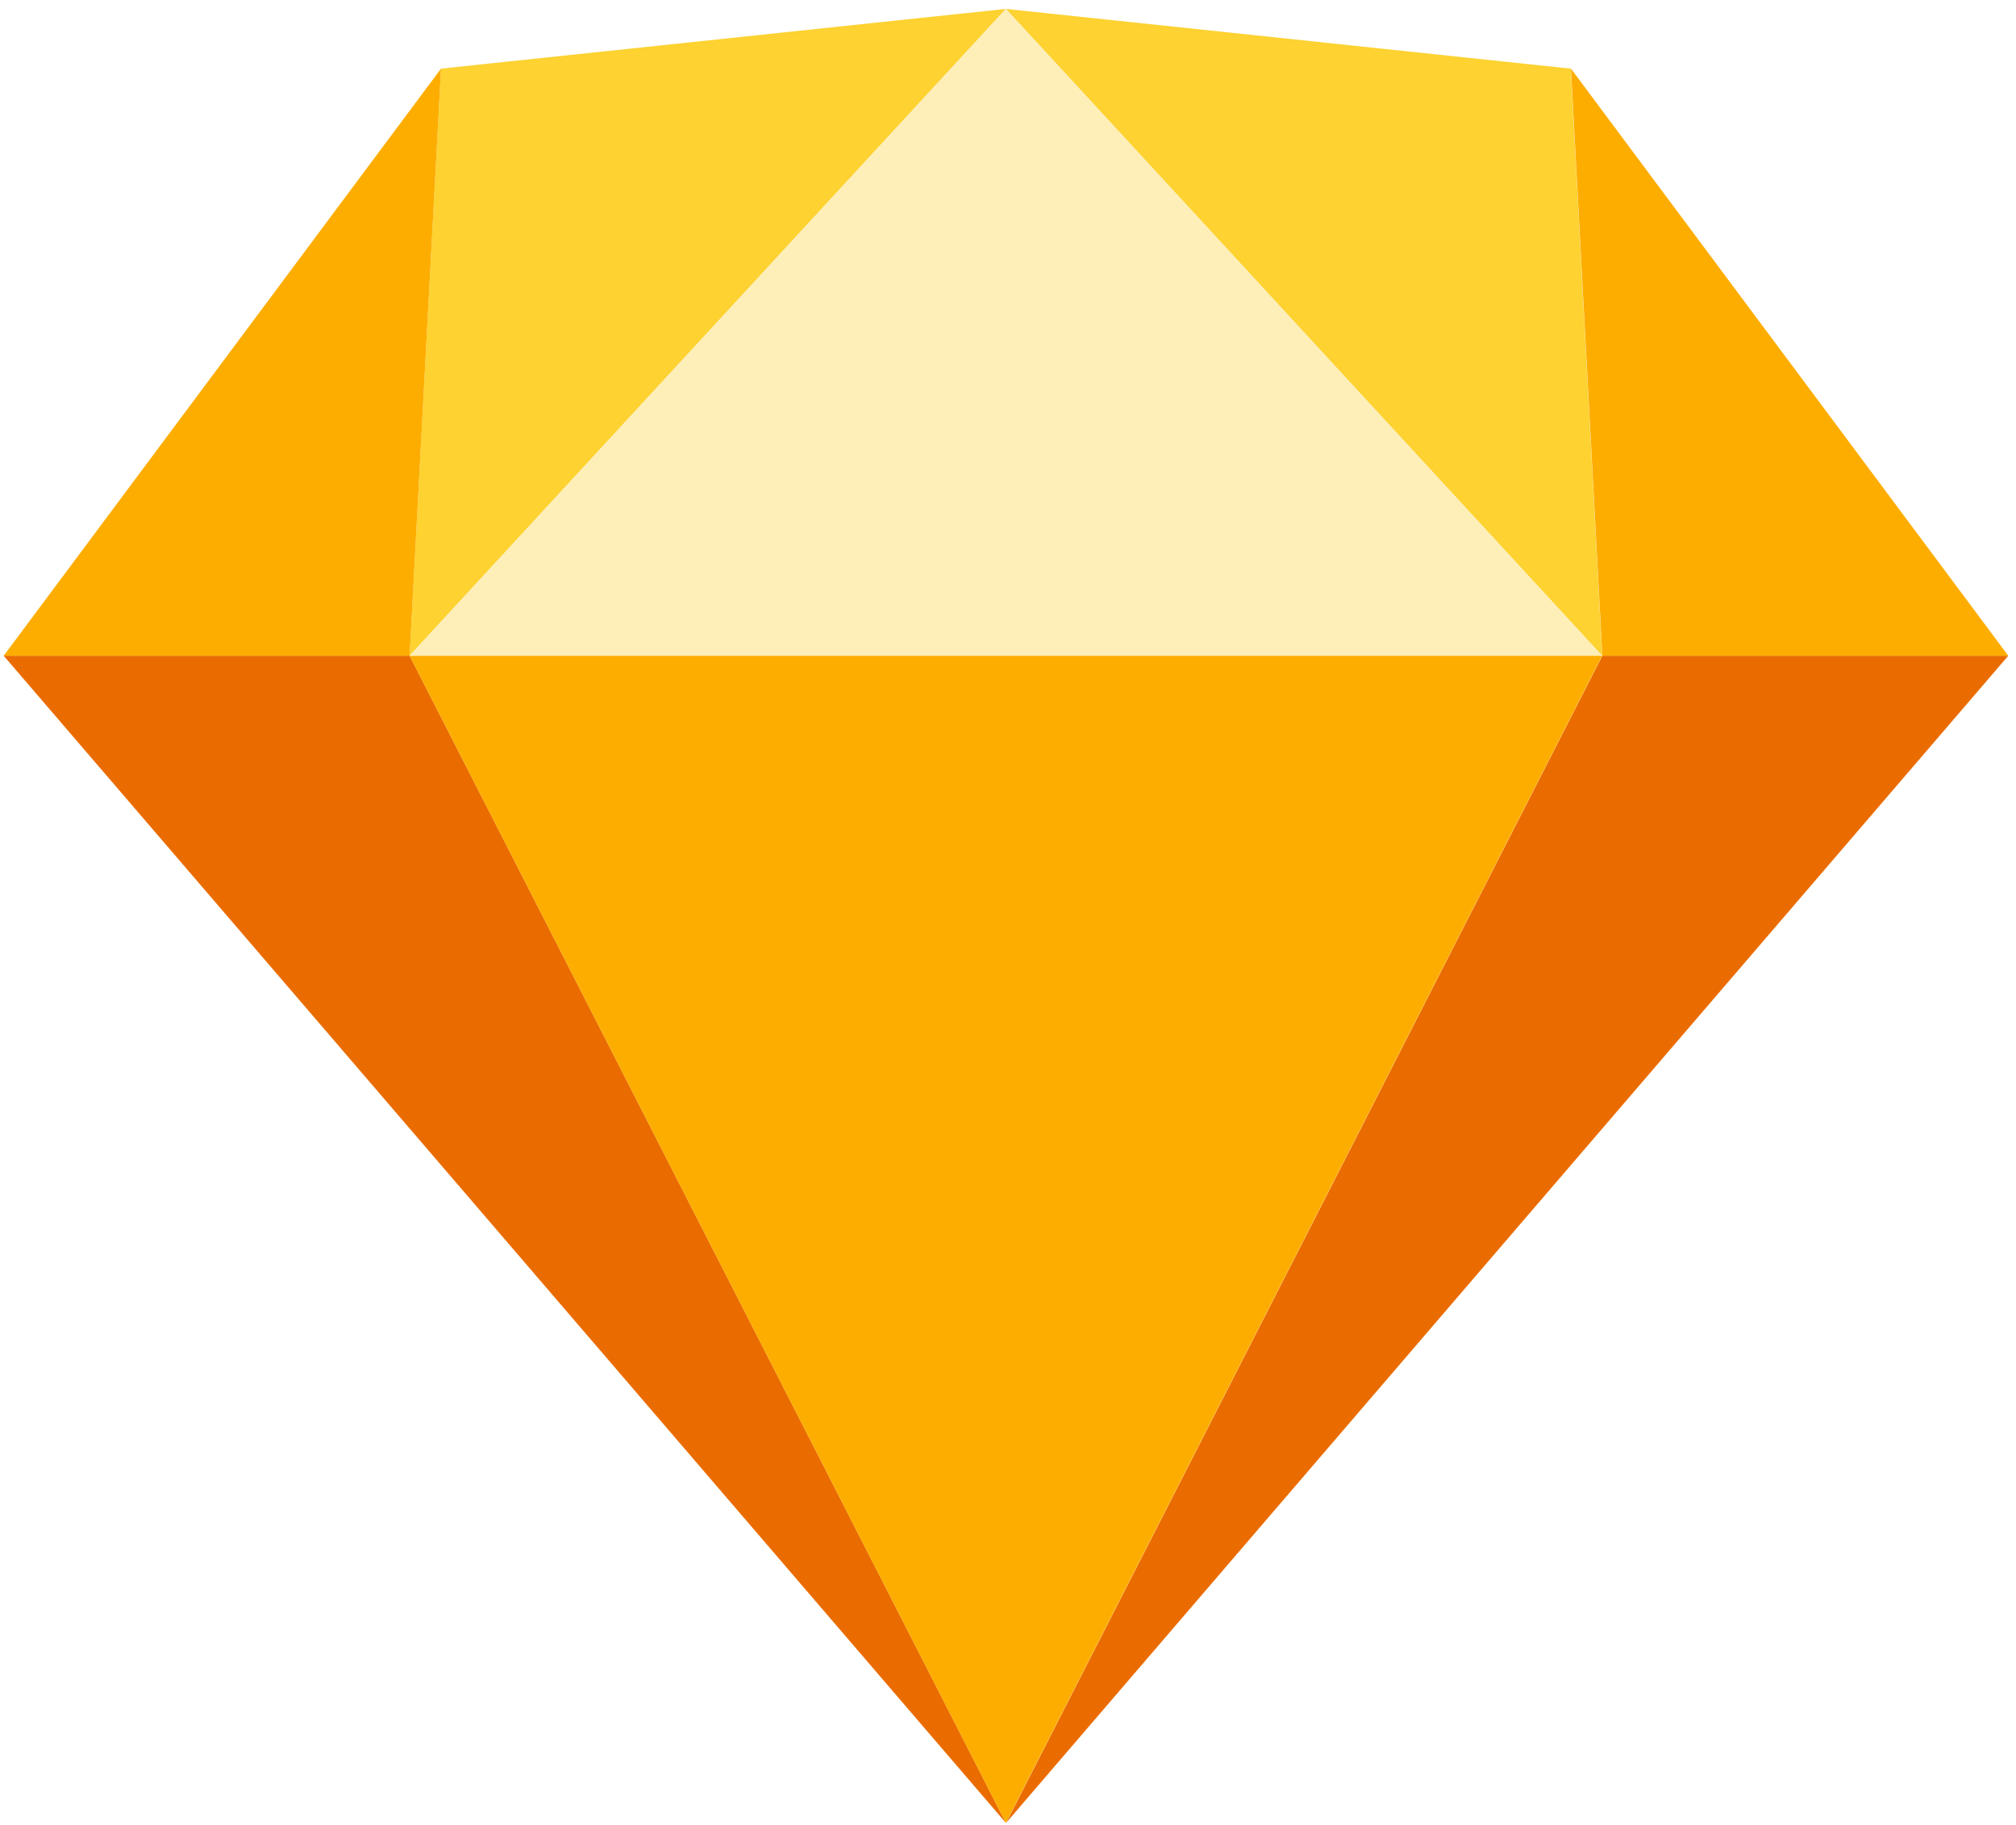
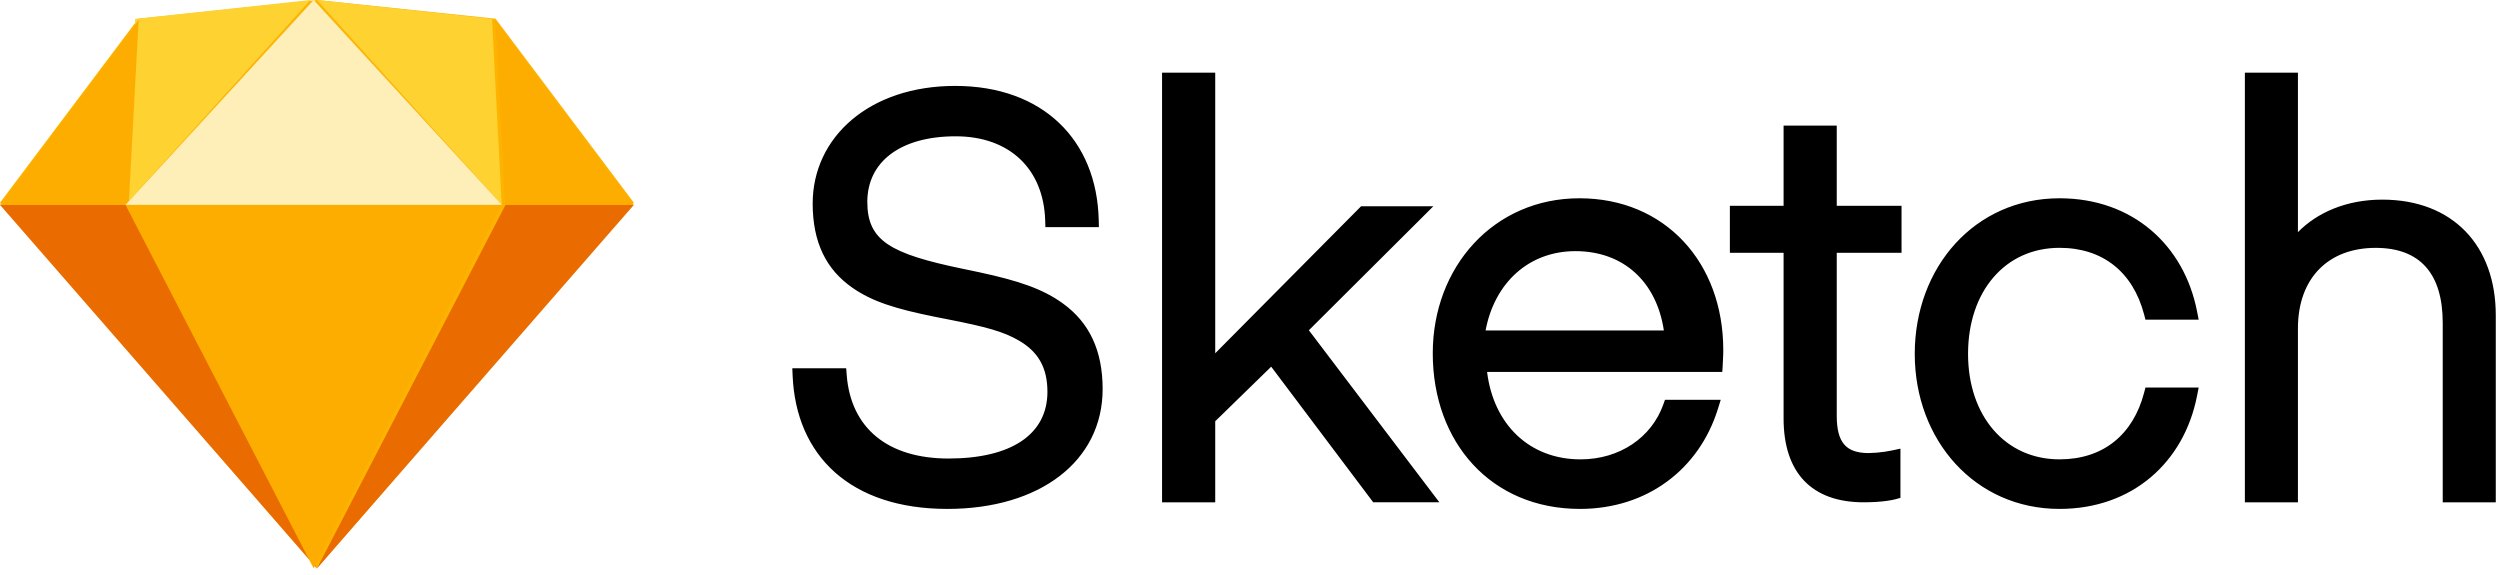
- <svg xmlns="http://www.w3.org/2000/svg" xmlns:xlink="http://www.w3.org/1999/xlink" width="2500" height="2263" viewBox="0 0 95 86">
-   <use xlink:href="#a" transform="translate(.17 30.901)" fill="#EA6C00" />
-   <use xlink:href="#b" transform="matrix(-1 0 0 1 94.64 30.901)" fill="#EA6C00" />
-   <use xlink:href="#c" transform="translate(19.3 30.901)" fill="#FDAD00" />
-   <use xlink:href="#d" transform="translate(19.3 .42)" fill="#FDD231" />
-   <use xlink:href="#e" transform="matrix(-1 0 0 1 75.5 .42)" fill="#FDD231" />
-   <use xlink:href="#f" transform="matrix(-1 0 0 1 94.64 3.234)" fill="#FDAD00" />
-   <use xlink:href="#g" transform="translate(.17 3.234)" fill="#FDAD00" />
-   <use xlink:href="#h" transform="translate(19.3 .42)" fill="#FEEEB7" />
+ <svg xmlns="http://www.w3.org/2000/svg" xmlns:xlink="http://www.w3.org/1999/xlink" width="2500" height="575" viewBox="0 0 200 46">
+   <use xlink:href="#a" transform="translate(63.385 5.816)" />
+   <use xlink:href="#b" fill="#FDB300" />
+   <use xlink:href="#c" transform="translate(0 16.391)" fill="#EA6C00" />
+   <use xlink:href="#d" transform="matrix(-1 0 0 1 50.71 16.391)" fill="#EA6C00" />
+   <use xlink:href="#e" transform="translate(10.04 16.391)" fill="#FDAD00" />
+   <use xlink:href="#f" transform="translate(10.04)" fill="#FDD231" />
+   <use xlink:href="#g" transform="matrix(-1 0 0 1 40.14 0)" fill="#FDD231" />
+   <use xlink:href="#h" transform="matrix(-1 0 0 1 50.71 1.586)" fill="#FDAD00" />
+   <g transform="translate(1052 180)">
+     <use xlink:href="#i" transform="translate(-1052 -178.414)" fill="#FDAD00" />
+   </g>
+   <g transform="translate(1052 180)">
+     <use xlink:href="#j" transform="translate(-1041.96 -180)" fill="#FEEEB7" />
+   </g>
  <defs>
-     <path id="a" fill-rule="evenodd" d="M19.131 0l28.1 55L0 0h19.131z" />
-     <path id="b" fill-rule="evenodd" d="M19.131 0l28.1 55L0 0h19.131z" />
-     <path id="c" fill-rule="evenodd" d="M0 0h56.2L28.1 55 0 0z" />
-     <path id="d" fill-rule="evenodd" d="M28.1 0L1.479 2.814 0 30.481 28.1 0z" />
-     <path id="e" fill-rule="evenodd" d="M28.1 0L1.479 2.814 0 30.481 28.1 0z" />
-     <path id="f" fill-rule="evenodd" d="M0 27.667L20.61 0l-1.479 27.667H0z" />
-     <path id="g" fill-rule="evenodd" d="M0 27.667L20.61 0l-1.479 27.667H0z" />
-     <path id="h" fill-rule="evenodd" d="M28.1 0L0 30.481h56.2L28.1 0z" />
+     <path id="a" fill-rule="evenodd" d="M4.349 24.159l-.039-.513H0l.024.577c.265 6.42 4.625 10.674 12.378 10.674 7.395 0 12.424-3.815 12.424-9.59 0-3.122-1.091-5.332-3.17-6.84-1.6-1.161-3.511-1.816-6.682-2.498l-.697-.148-.691-.144C7.826 14.48 6 13.437 6 10.337c0-3.207 2.64-5.249 7.07-5.249 4.31 0 7.033 2.613 7.16 6.727l.017.537H24.526l-.013-.566c-.149-6.413-4.482-10.729-11.486-10.729-6.865 0-11.398 4.102-11.398 9.412 0 3.114 1.09 5.282 3.172 6.73 1.586 1.104 3.424 1.69 6.666 2.34a127.758 127.758 0 0 0 .994.196c3.067.602 4.42.974 5.655 1.687 1.533.885 2.293 2.149 2.293 4.107 0 3.4-2.878 5.337-7.918 5.337-4.824 0-7.818-2.402-8.142-6.707zM33.833.554V0H29.58v34.368h4.253V27.883l4.478-4.364 7.996 10.628.166.22h5.291l-.675-.889-9.765-12.873 9.006-8.97.95-.948H45.5l-.163.164-11.504 11.595V.554zm40.04 23.387h.525l.033-.522a28.418 28.418 0 0 0 .04-.846c.004-.144.006-.275.006-.391 0-6.988-4.645-12.136-11.509-12.136-6.851 0-11.732 5.48-11.732 12.403 0 7.124 4.66 12.448 11.777 12.448 5.381 0 9.539-3.182 11.037-8.008l.224-.721H69.814l-.132.37c-.94 2.642-3.487 4.395-6.625 4.395-4.1 0-6.96-2.807-7.475-6.992h18.292zm-18.412-3.32c.718-3.814 3.457-6.345 7.186-6.345 3.843 0 6.496 2.448 7.076 6.345H55.462zm32.724-6.212h.553V10.647h-5.183V4.23h-4.253v6.417h-4.297V14.409h4.297v13.254c0 4.348 2.258 6.705 6.402 6.705.723 0 1.347-.043 1.87-.116.324-.045.547-.092.67-.126l.406-.112v-3.939l-.672.145a11.382 11.382 0 0 1-.594.104 9.344 9.344 0 0 1-1.281.105c-1.816 0-2.548-.852-2.548-2.987V14.409h4.63zm13.192 20.488c5.841 0 9.965-3.745 11.001-9.044l.13-.665h-4.257l-.108.414c-.887 3.381-3.295 5.33-6.766 5.33-4.33 0-7.318-3.46-7.318-8.438 0-5.017 2.982-8.484 7.318-8.484 3.471 0 5.879 1.95 6.766 5.331l.108.414h4.257l-.13-.665c-1.036-5.3-5.16-9.044-11.001-9.044-6.785 0-11.582 5.519-11.582 12.448 0 6.89 4.804 12.403 11.582 12.403zM120.449.553V0h-4.244v34.368h4.244V20.465c0-4.066 2.468-6.452 6.212-6.452 3.576 0 5.372 2.077 5.372 6.009v14.346h4.244V19.4c0-5.555-3.429-9.246-9.085-9.246-2.91 0-5.249 1.07-6.743 2.604V.554z" />
+     <path id="b" fill-rule="evenodd" d="M11.063 1.497L25.353 0l14.291 1.497 11.064 14.717-25.354 29.257L0 16.214 11.063 1.497z" />
+     <path id="c" fill-rule="evenodd" d="M10.27 0l15.084 29.08L0 0h10.27z" />
+     <path id="d" fill-rule="evenodd" d="M10.269 0l15.085 29.08L0 0h10.269z" />
+     <path id="e" fill-rule="evenodd" d="M0 0h30.108L15.054 29.08 0 0z" />
+     <path id="f" fill-rule="evenodd" d="M14.79 0L.778 1.513 0 16.391 14.79 0z" />
+     <path id="g" fill-rule="evenodd" d="M14.79 0L.778 1.513 0 16.391 14.79 0z" />
+     <path id="h" fill-rule="evenodd" d="M0 14.805L11.093 0l-.796 14.805H0z" />
+     <path id="i" fill-rule="evenodd" d="M0 14.805L11.092 0l-.796 14.805H0z" />
+     <path id="j" fill-rule="evenodd" d="M15.054 0L0 16.391h30.108L15.054 0z" />
  </defs>
</svg>
